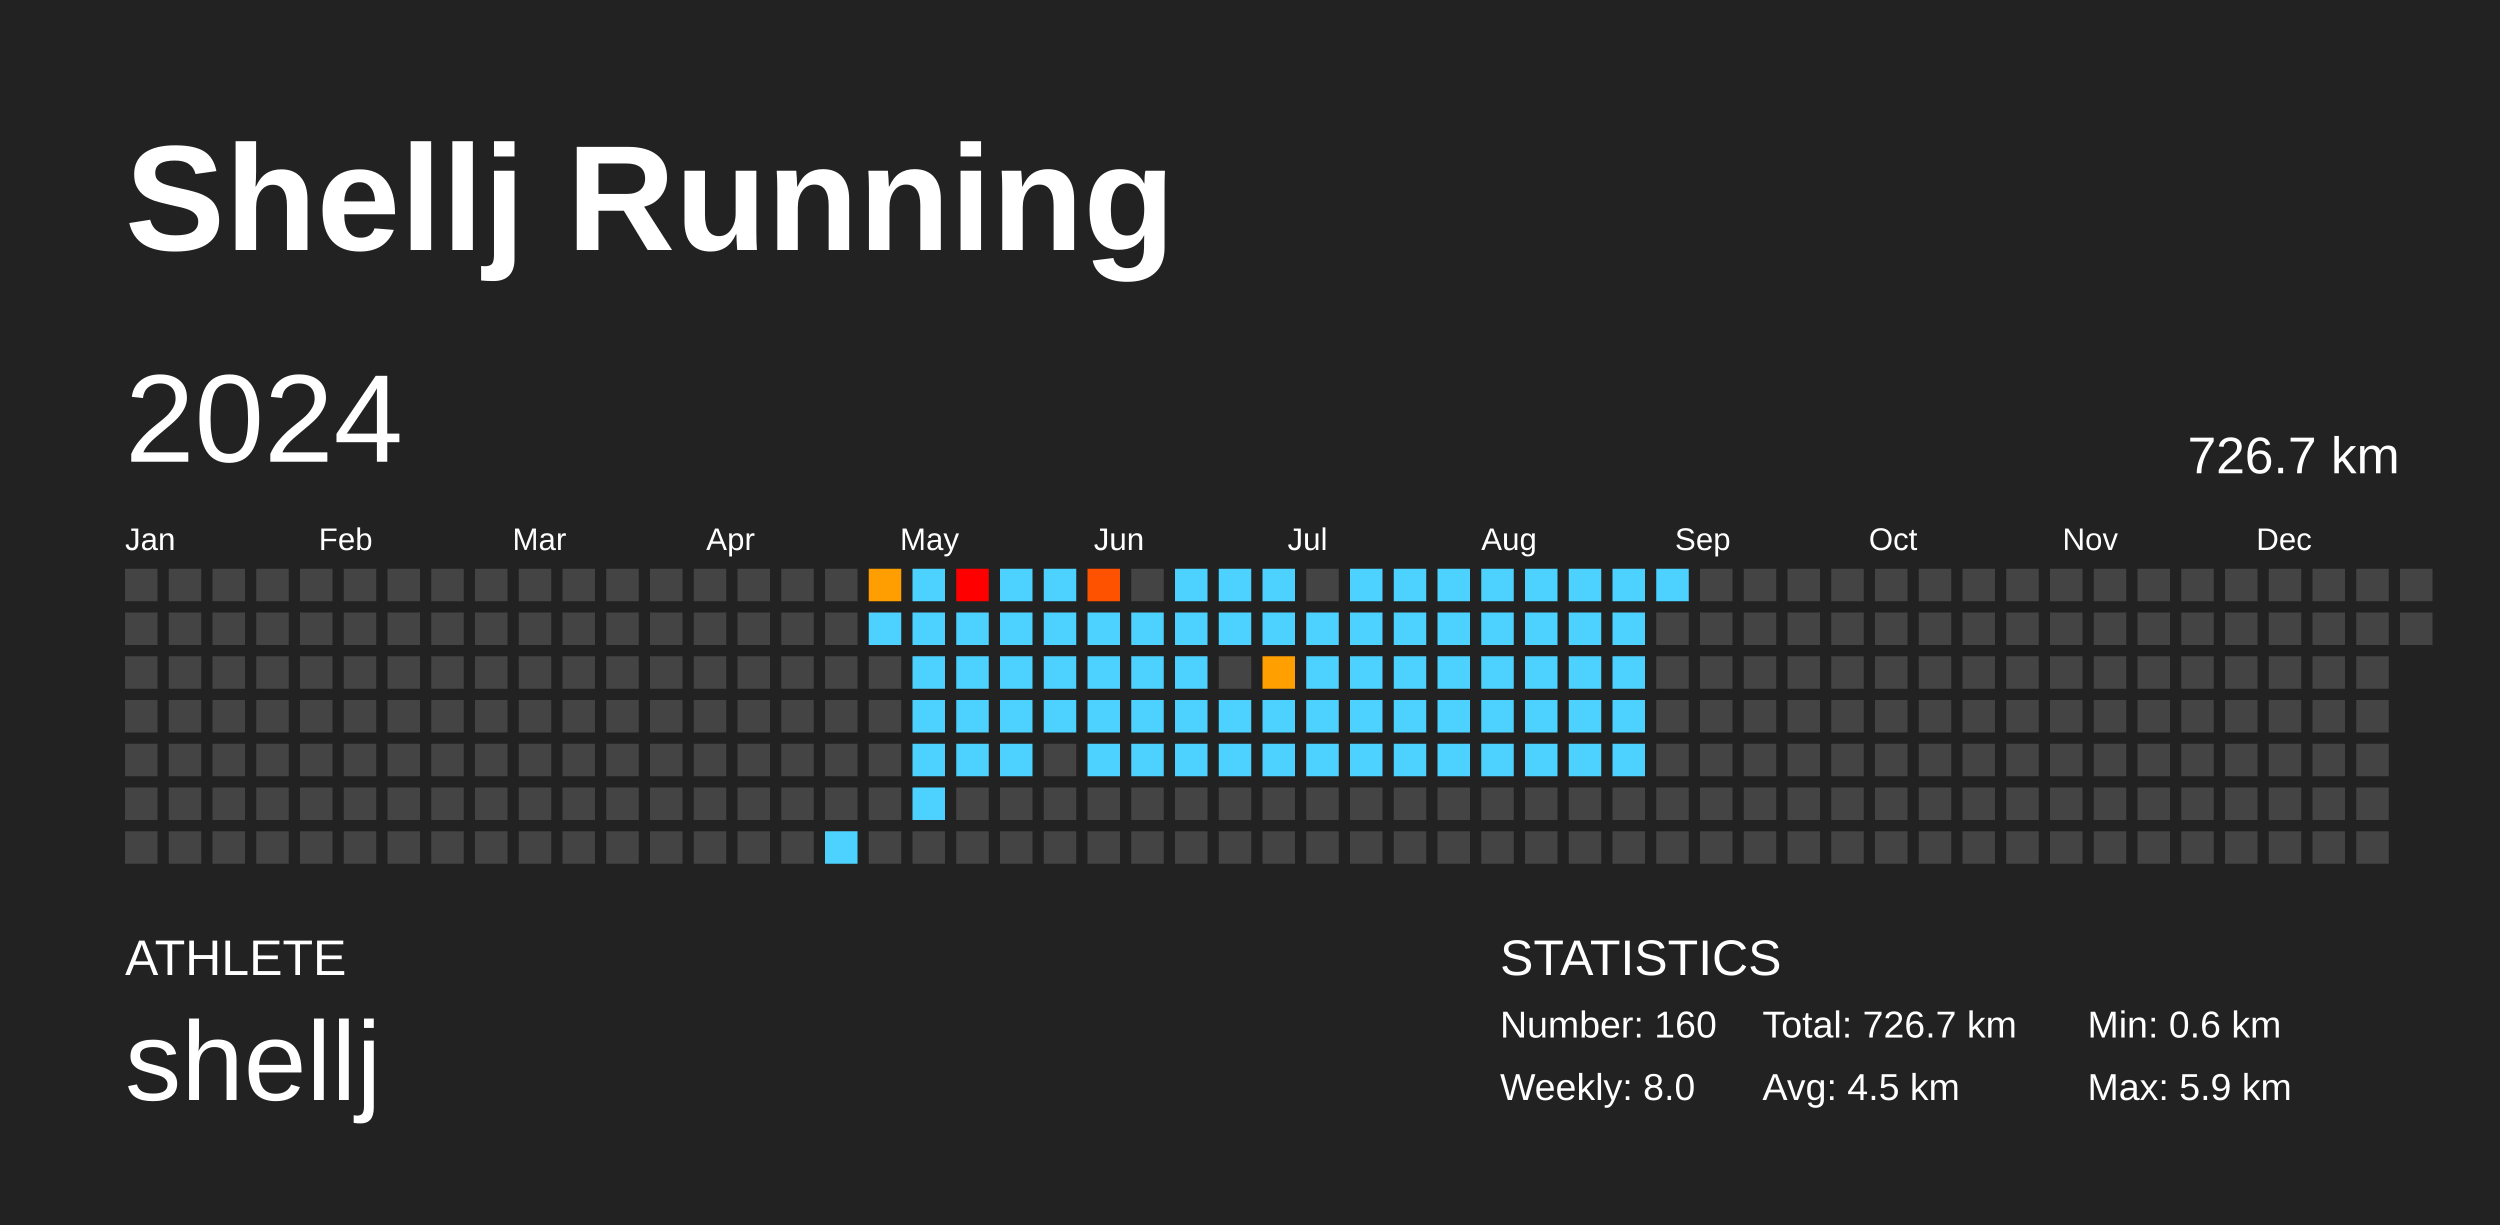
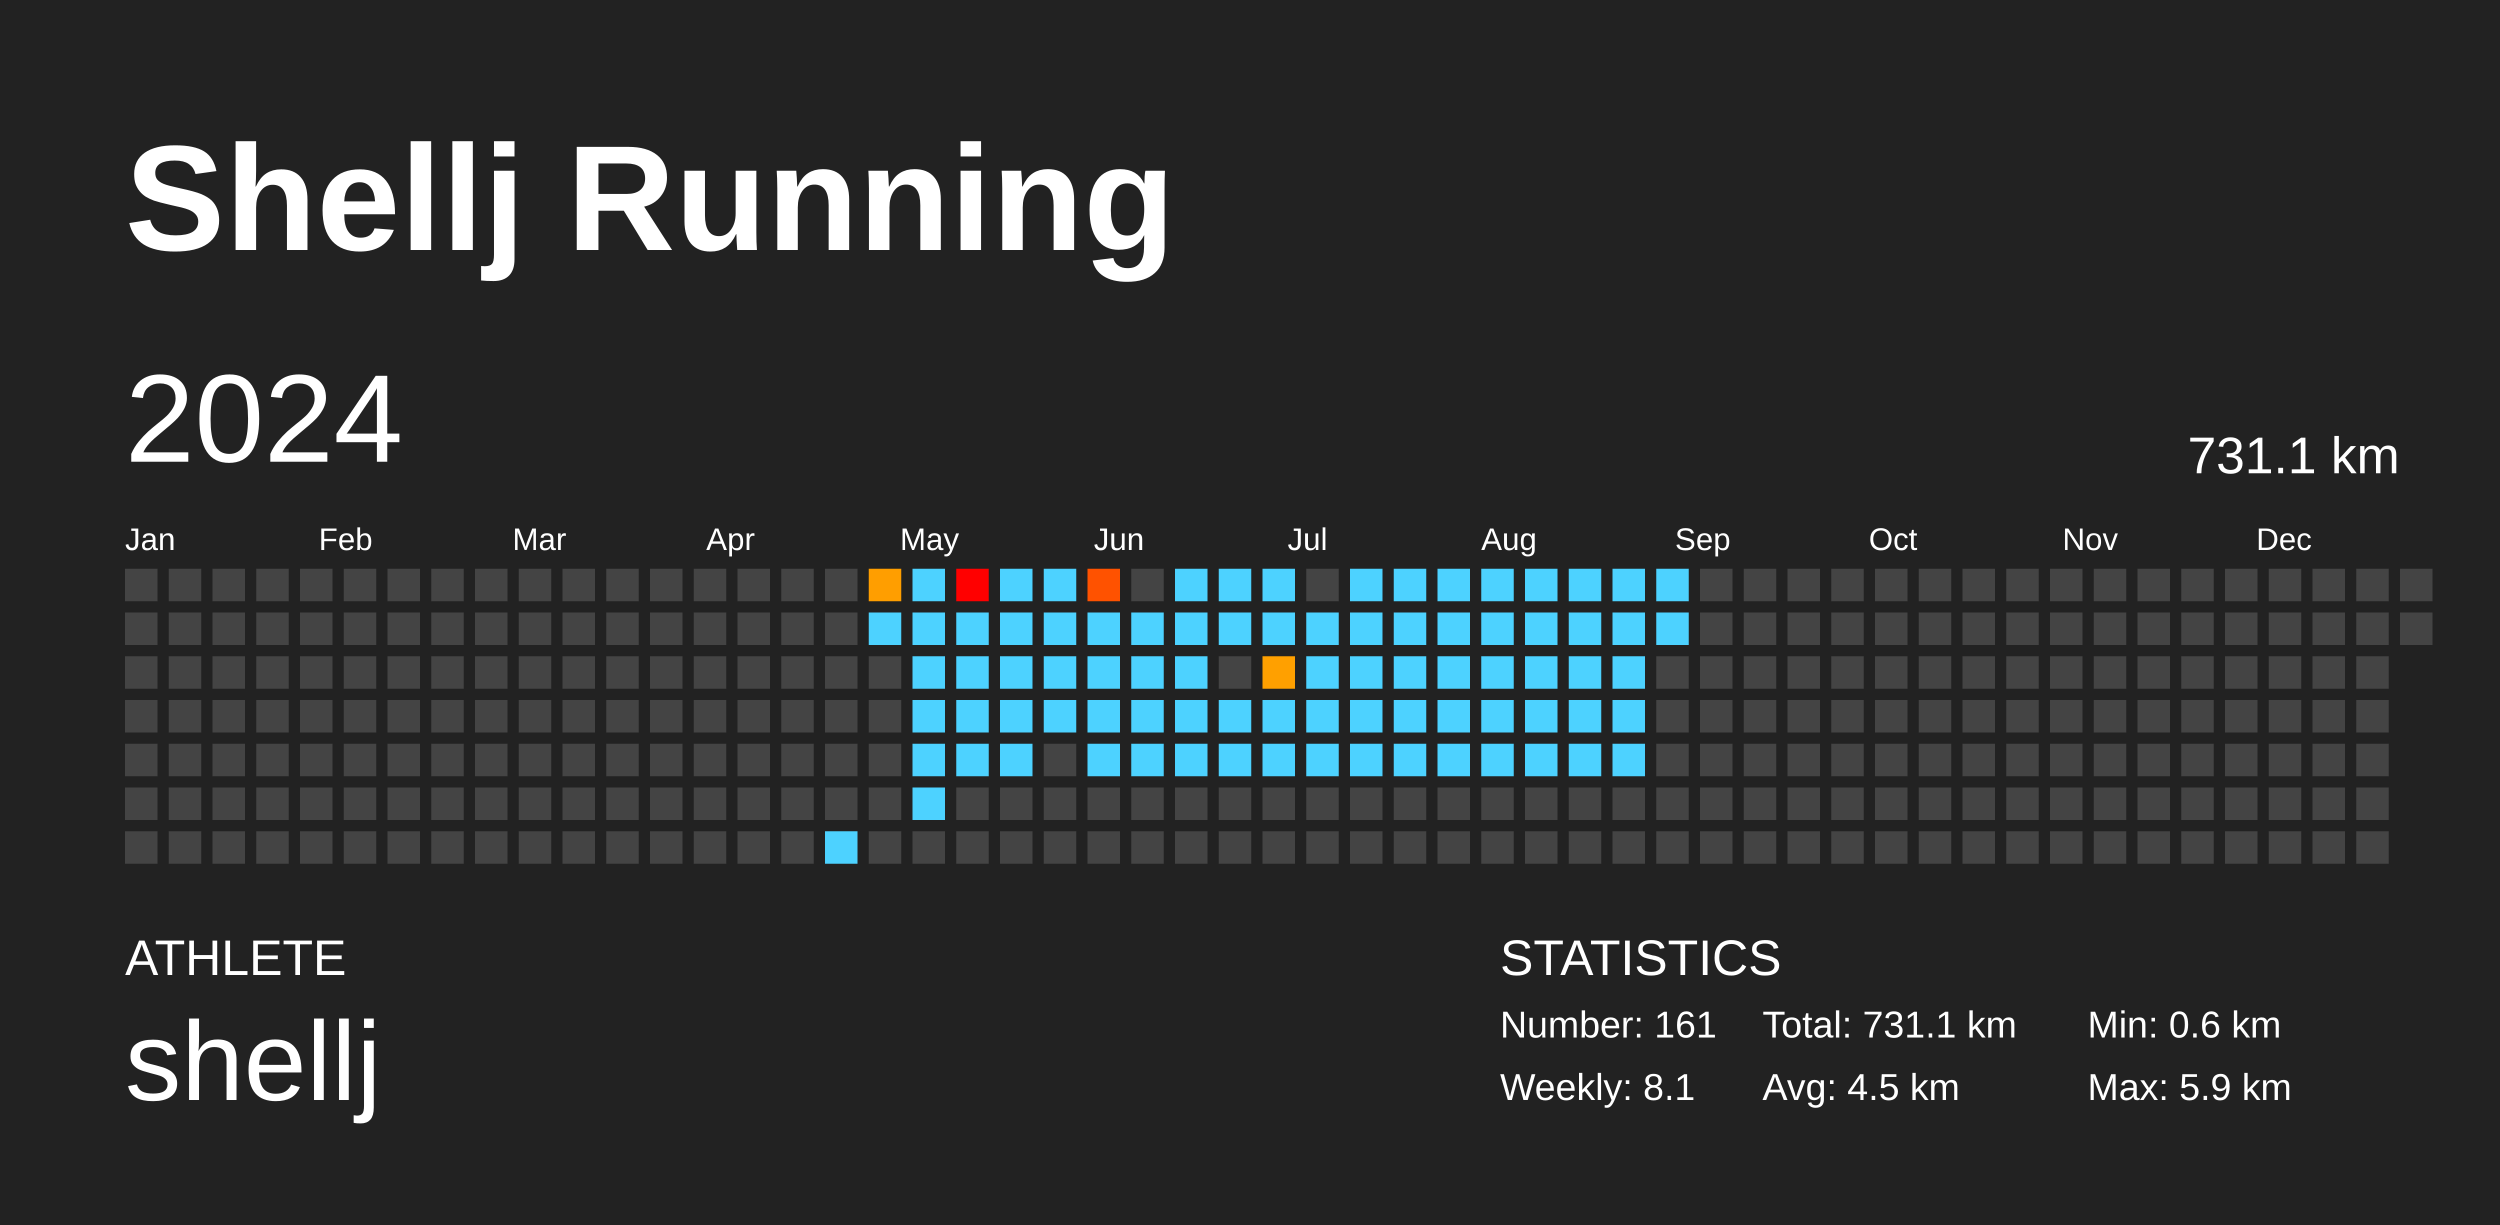
<svg xmlns="http://www.w3.org/2000/svg" baseProfile="full" height="98mm" version="1.1" viewBox="0,0,200,98" width="200mm">
  <defs />
  <rect fill="#222222" height="98" width="200" x="0" y="0" />
  <text fill="#FFFFFF" style="font-size:12px; font-family:Arial; font-weight:bold;" x="10" y="20">Shellj Running</text>
  <text fill="#FFFFFF" style="font-size:4px; font-family:Arial" x="10" y="78">ATHLETE</text>
  <text fill="#FFFFFF" style="font-size:9px; font-family:Arial" x="10" y="88">shellj</text>
  <text fill="#FFFFFF" style="font-size:4px; font-family:Arial" x="120" y="78">STATISTICS</text>
-   <text fill="#FFFFFF" style="font-size:3px; font-family:Arial" x="120" y="83">Number: 160</text>
-   <text fill="#FFFFFF" style="font-size:3px; font-family:Arial" x="120" y="88">Weekly: 8.0</text>
-   <text fill="#FFFFFF" style="font-size:3px; font-family:Arial" x="141" y="83">Total: 726.7 km</text>
+   <text fill="#FFFFFF" style="font-size:3px; font-family:Arial" x="120" y="83">Number: 161</text>
+   <text fill="#FFFFFF" style="font-size:3px; font-family:Arial" x="120" y="88">Weekly: 8.1</text>
+   <text fill="#FFFFFF" style="font-size:3px; font-family:Arial" x="141" y="83">Total: 731.1 km</text>
  <text fill="#FFFFFF" style="font-size:3px; font-family:Arial" x="141" y="88">Avg: 4.5 km</text>
  <text fill="#FFFFFF" style="font-size:3px; font-family:Arial" x="167" y="83">Min: 0.6 km</text>
  <text fill="#FFFFFF" style="font-size:3px; font-family:Arial" x="167" y="88">Max: 5.9 km</text>
  <text dominant-baseline="hanging" fill="#FFFFFF" style="font-size:10.0px; font-family:Arial;" x="10" y="30">2024</text>
-   <text dominant-baseline="hanging" fill="#FFFFFF" style="font-size:4.125px; font-family:Arial;" x="175" y="35">726.7 km</text>
+   <text dominant-baseline="hanging" fill="#FFFFFF" style="font-size:4.125px; font-family:Arial;" x="175" y="35">731.1 km</text>
  <text fill="#FFFFFF" style="font-size:2.5px; font-family:Arial" x="10.0" y="44">Jan</text>
  <text fill="#FFFFFF" style="font-size:2.5px; font-family:Arial" x="25.5" y="44">Feb</text>
  <text fill="#FFFFFF" style="font-size:2.5px; font-family:Arial" x="41.0" y="44">Mar</text>
  <text fill="#FFFFFF" style="font-size:2.5px; font-family:Arial" x="56.5" y="44">Apr</text>
  <text fill="#FFFFFF" style="font-size:2.5px; font-family:Arial" x="72.0" y="44">May</text>
  <text fill="#FFFFFF" style="font-size:2.5px; font-family:Arial" x="87.5" y="44">Jun</text>
  <text fill="#FFFFFF" style="font-size:2.5px; font-family:Arial" x="103.0" y="44">Jul</text>
  <text fill="#FFFFFF" style="font-size:2.5px; font-family:Arial" x="118.5" y="44">Aug</text>
  <text fill="#FFFFFF" style="font-size:2.5px; font-family:Arial" x="134.0" y="44">Sep</text>
  <text fill="#FFFFFF" style="font-size:2.5px; font-family:Arial" x="149.5" y="44">Oct</text>
  <text fill="#FFFFFF" style="font-size:2.5px; font-family:Arial" x="165.0" y="44">Nov</text>
  <text fill="#FFFFFF" style="font-size:2.5px; font-family:Arial" x="180.5" y="44">Dec</text>
  <rect fill="#444444" height="2.6" width="2.6" x="10.0" y="45.5" />
  <rect fill="#444444" height="2.6" width="2.6" x="10.0" y="49.0" />
  <rect fill="#444444" height="2.6" width="2.6" x="10.0" y="52.5" />
  <rect fill="#444444" height="2.6" width="2.6" x="10.0" y="56.0" />
  <rect fill="#444444" height="2.6" width="2.6" x="10.0" y="59.5" />
  <rect fill="#444444" height="2.6" width="2.6" x="10.0" y="63.0" />
  <rect fill="#444444" height="2.6" width="2.6" x="10.0" y="66.5" />
  <rect fill="#444444" height="2.6" width="2.6" x="13.5" y="45.5" />
  <rect fill="#444444" height="2.6" width="2.6" x="13.5" y="49.0" />
  <rect fill="#444444" height="2.6" width="2.6" x="13.5" y="52.5" />
  <rect fill="#444444" height="2.6" width="2.6" x="13.5" y="56.0" />
  <rect fill="#444444" height="2.6" width="2.6" x="13.5" y="59.5" />
  <rect fill="#444444" height="2.6" width="2.6" x="13.5" y="63.0" />
  <rect fill="#444444" height="2.6" width="2.6" x="13.5" y="66.5" />
  <rect fill="#444444" height="2.6" width="2.6" x="17.0" y="45.5" />
  <rect fill="#444444" height="2.6" width="2.6" x="17.0" y="49.0" />
  <rect fill="#444444" height="2.6" width="2.6" x="17.0" y="52.5" />
  <rect fill="#444444" height="2.6" width="2.6" x="17.0" y="56.0" />
  <rect fill="#444444" height="2.6" width="2.6" x="17.0" y="59.5" />
  <rect fill="#444444" height="2.6" width="2.6" x="17.0" y="63.0" />
  <rect fill="#444444" height="2.6" width="2.6" x="17.0" y="66.5" />
  <rect fill="#444444" height="2.6" width="2.6" x="20.5" y="45.5" />
  <rect fill="#444444" height="2.6" width="2.6" x="20.5" y="49.0" />
  <rect fill="#444444" height="2.6" width="2.6" x="20.5" y="52.5" />
  <rect fill="#444444" height="2.6" width="2.6" x="20.5" y="56.0" />
  <rect fill="#444444" height="2.6" width="2.6" x="20.5" y="59.5" />
  <rect fill="#444444" height="2.6" width="2.6" x="20.5" y="63.0" />
  <rect fill="#444444" height="2.6" width="2.6" x="20.5" y="66.5" />
  <rect fill="#444444" height="2.6" width="2.6" x="24.0" y="45.5" />
  <rect fill="#444444" height="2.6" width="2.6" x="24.0" y="49.0" />
  <rect fill="#444444" height="2.6" width="2.6" x="24.0" y="52.5" />
  <rect fill="#444444" height="2.6" width="2.6" x="24.0" y="56.0" />
  <rect fill="#444444" height="2.6" width="2.6" x="24.0" y="59.5" />
  <rect fill="#444444" height="2.6" width="2.6" x="24.0" y="63.0" />
  <rect fill="#444444" height="2.6" width="2.6" x="24.0" y="66.5" />
  <rect fill="#444444" height="2.6" width="2.6" x="27.5" y="45.5" />
  <rect fill="#444444" height="2.6" width="2.6" x="27.5" y="49.0" />
  <rect fill="#444444" height="2.6" width="2.6" x="27.5" y="52.5" />
  <rect fill="#444444" height="2.6" width="2.6" x="27.5" y="56.0" />
  <rect fill="#444444" height="2.6" width="2.6" x="27.5" y="59.5" />
  <rect fill="#444444" height="2.6" width="2.6" x="27.5" y="63.0" />
  <rect fill="#444444" height="2.6" width="2.6" x="27.5" y="66.5" />
  <rect fill="#444444" height="2.6" width="2.6" x="31.0" y="45.5" />
  <rect fill="#444444" height="2.6" width="2.6" x="31.0" y="49.0" />
  <rect fill="#444444" height="2.6" width="2.6" x="31.0" y="52.5" />
  <rect fill="#444444" height="2.6" width="2.6" x="31.0" y="56.0" />
  <rect fill="#444444" height="2.6" width="2.6" x="31.0" y="59.5" />
  <rect fill="#444444" height="2.6" width="2.6" x="31.0" y="63.0" />
  <rect fill="#444444" height="2.6" width="2.6" x="31.0" y="66.5" />
  <rect fill="#444444" height="2.6" width="2.6" x="34.5" y="45.5" />
  <rect fill="#444444" height="2.6" width="2.6" x="34.5" y="49.0" />
  <rect fill="#444444" height="2.6" width="2.6" x="34.5" y="52.5" />
  <rect fill="#444444" height="2.6" width="2.6" x="34.5" y="56.0" />
  <rect fill="#444444" height="2.6" width="2.6" x="34.5" y="59.5" />
  <rect fill="#444444" height="2.6" width="2.6" x="34.5" y="63.0" />
  <rect fill="#444444" height="2.6" width="2.6" x="34.5" y="66.5" />
  <rect fill="#444444" height="2.6" width="2.6" x="38.0" y="45.5" />
  <rect fill="#444444" height="2.6" width="2.6" x="38.0" y="49.0" />
  <rect fill="#444444" height="2.6" width="2.6" x="38.0" y="52.5" />
  <rect fill="#444444" height="2.6" width="2.6" x="38.0" y="56.0" />
  <rect fill="#444444" height="2.6" width="2.6" x="38.0" y="59.5" />
  <rect fill="#444444" height="2.6" width="2.6" x="38.0" y="63.0" />
  <rect fill="#444444" height="2.6" width="2.6" x="38.0" y="66.5" />
  <rect fill="#444444" height="2.6" width="2.6" x="41.5" y="45.5" />
  <rect fill="#444444" height="2.6" width="2.6" x="41.5" y="49.0" />
  <rect fill="#444444" height="2.6" width="2.6" x="41.5" y="52.5" />
  <rect fill="#444444" height="2.6" width="2.6" x="41.5" y="56.0" />
  <rect fill="#444444" height="2.6" width="2.6" x="41.5" y="59.5" />
  <rect fill="#444444" height="2.6" width="2.6" x="41.5" y="63.0" />
  <rect fill="#444444" height="2.6" width="2.6" x="41.5" y="66.5" />
  <rect fill="#444444" height="2.6" width="2.6" x="45.0" y="45.5" />
  <rect fill="#444444" height="2.6" width="2.6" x="45.0" y="49.0" />
  <rect fill="#444444" height="2.6" width="2.6" x="45.0" y="52.5" />
  <rect fill="#444444" height="2.6" width="2.6" x="45.0" y="56.0" />
  <rect fill="#444444" height="2.6" width="2.6" x="45.0" y="59.5" />
  <rect fill="#444444" height="2.6" width="2.6" x="45.0" y="63.0" />
  <rect fill="#444444" height="2.6" width="2.6" x="45.0" y="66.5" />
  <rect fill="#444444" height="2.6" width="2.6" x="48.5" y="45.5" />
  <rect fill="#444444" height="2.6" width="2.6" x="48.5" y="49.0" />
  <rect fill="#444444" height="2.6" width="2.6" x="48.5" y="52.5" />
  <rect fill="#444444" height="2.6" width="2.6" x="48.5" y="56.0" />
  <rect fill="#444444" height="2.6" width="2.6" x="48.5" y="59.5" />
  <rect fill="#444444" height="2.6" width="2.6" x="48.5" y="63.0" />
  <rect fill="#444444" height="2.6" width="2.6" x="48.5" y="66.5" />
  <rect fill="#444444" height="2.6" width="2.6" x="52.0" y="45.5" />
  <rect fill="#444444" height="2.6" width="2.6" x="52.0" y="49.0" />
  <rect fill="#444444" height="2.6" width="2.6" x="52.0" y="52.5" />
  <rect fill="#444444" height="2.6" width="2.6" x="52.0" y="56.0" />
  <rect fill="#444444" height="2.6" width="2.6" x="52.0" y="59.5" />
  <rect fill="#444444" height="2.6" width="2.6" x="52.0" y="63.0" />
  <rect fill="#444444" height="2.6" width="2.6" x="52.0" y="66.5" />
  <rect fill="#444444" height="2.6" width="2.6" x="55.5" y="45.5" />
  <rect fill="#444444" height="2.6" width="2.6" x="55.5" y="49.0" />
  <rect fill="#444444" height="2.6" width="2.6" x="55.5" y="52.5" />
  <rect fill="#444444" height="2.6" width="2.6" x="55.5" y="56.0" />
  <rect fill="#444444" height="2.6" width="2.6" x="55.5" y="59.5" />
  <rect fill="#444444" height="2.6" width="2.6" x="55.5" y="63.0" />
  <rect fill="#444444" height="2.6" width="2.6" x="55.5" y="66.5" />
  <rect fill="#444444" height="2.6" width="2.6" x="59.0" y="45.5" />
  <rect fill="#444444" height="2.6" width="2.6" x="59.0" y="49.0" />
  <rect fill="#444444" height="2.6" width="2.6" x="59.0" y="52.5" />
  <rect fill="#444444" height="2.6" width="2.6" x="59.0" y="56.0" />
  <rect fill="#444444" height="2.6" width="2.6" x="59.0" y="59.5" />
  <rect fill="#444444" height="2.6" width="2.6" x="59.0" y="63.0" />
  <rect fill="#444444" height="2.6" width="2.6" x="59.0" y="66.5" />
  <rect fill="#444444" height="2.6" width="2.6" x="62.5" y="45.5" />
  <rect fill="#444444" height="2.6" width="2.6" x="62.5" y="49.0" />
  <rect fill="#444444" height="2.6" width="2.6" x="62.5" y="52.5" />
  <rect fill="#444444" height="2.6" width="2.6" x="62.5" y="56.0" />
  <rect fill="#444444" height="2.6" width="2.6" x="62.5" y="59.5" />
  <rect fill="#444444" height="2.6" width="2.6" x="62.5" y="63.0" />
  <rect fill="#444444" height="2.6" width="2.6" x="62.5" y="66.5" />
  <rect fill="#444444" height="2.6" width="2.6" x="66.0" y="45.5" />
  <rect fill="#444444" height="2.6" width="2.6" x="66.0" y="49.0" />
  <rect fill="#444444" height="2.6" width="2.6" x="66.0" y="52.5" />
  <rect fill="#444444" height="2.6" width="2.6" x="66.0" y="56.0" />
  <rect fill="#444444" height="2.6" width="2.6" x="66.0" y="59.5" />
  <rect fill="#444444" height="2.6" width="2.6" x="66.0" y="63.0" />
  <rect fill="#4dd2ff" height="2.6" width="2.6" x="66.0" y="66.5" />
  <rect fill="#ff9e00" height="2.6" width="2.6" x="69.5" y="45.5" />
  <rect fill="#4dd2ff" height="2.6" width="2.6" x="69.5" y="49.0" />
  <rect fill="#444444" height="2.6" width="2.6" x="69.5" y="52.5" />
  <rect fill="#444444" height="2.6" width="2.6" x="69.5" y="56.0" />
  <rect fill="#444444" height="2.6" width="2.6" x="69.5" y="59.5" />
  <rect fill="#444444" height="2.6" width="2.6" x="69.5" y="63.0" />
  <rect fill="#444444" height="2.6" width="2.6" x="69.5" y="66.5" />
  <rect fill="#4dd2ff" height="2.6" width="2.6" x="73.0" y="45.5" />
  <rect fill="#4dd2ff" height="2.6" width="2.6" x="73.0" y="49.0" />
  <rect fill="#4dd2ff" height="2.6" width="2.6" x="73.0" y="52.5" />
  <rect fill="#4dd2ff" height="2.6" width="2.6" x="73.0" y="56.0" />
  <rect fill="#4dd2ff" height="2.6" width="2.6" x="73.0" y="59.5" />
  <rect fill="#4dd2ff" height="2.6" width="2.6" x="73.0" y="63.0" />
  <rect fill="#444444" height="2.6" width="2.6" x="73.0" y="66.5" />
  <rect fill="red" height="2.6" width="2.6" x="76.5" y="45.5" />
  <rect fill="#4dd2ff" height="2.6" width="2.6" x="76.5" y="49.0" />
  <rect fill="#4dd2ff" height="2.6" width="2.6" x="76.5" y="52.5" />
  <rect fill="#4dd2ff" height="2.6" width="2.6" x="76.5" y="56.0" />
  <rect fill="#4dd2ff" height="2.6" width="2.6" x="76.5" y="59.5" />
  <rect fill="#444444" height="2.6" width="2.6" x="76.5" y="63.0" />
  <rect fill="#444444" height="2.6" width="2.6" x="76.5" y="66.5" />
  <rect fill="#4dd2ff" height="2.6" width="2.6" x="80.0" y="45.5" />
  <rect fill="#4dd2ff" height="2.6" width="2.6" x="80.0" y="49.0" />
  <rect fill="#4dd2ff" height="2.6" width="2.6" x="80.0" y="52.5" />
  <rect fill="#4dd2ff" height="2.6" width="2.6" x="80.0" y="56.0" />
  <rect fill="#4dd2ff" height="2.6" width="2.6" x="80.0" y="59.5" />
  <rect fill="#444444" height="2.6" width="2.6" x="80.0" y="63.0" />
  <rect fill="#444444" height="2.6" width="2.6" x="80.0" y="66.5" />
  <rect fill="#4dd2ff" height="2.6" width="2.6" x="83.5" y="45.5" />
  <rect fill="#4dd2ff" height="2.6" width="2.6" x="83.5" y="49.0" />
  <rect fill="#4dd2ff" height="2.6" width="2.6" x="83.5" y="52.5" />
  <rect fill="#4dd2ff" height="2.6" width="2.6" x="83.5" y="56.0" />
  <rect fill="#444444" height="2.6" width="2.6" x="83.5" y="59.5" />
  <rect fill="#444444" height="2.6" width="2.6" x="83.5" y="63.0" />
  <rect fill="#444444" height="2.6" width="2.6" x="83.5" y="66.5" />
  <rect fill="#ff5200" height="2.6" width="2.6" x="87.0" y="45.5" />
  <rect fill="#4dd2ff" height="2.6" width="2.6" x="87.0" y="49.0" />
  <rect fill="#4dd2ff" height="2.6" width="2.6" x="87.0" y="52.5" />
  <rect fill="#4dd2ff" height="2.6" width="2.6" x="87.0" y="56.0" />
  <rect fill="#4dd2ff" height="2.6" width="2.6" x="87.0" y="59.5" />
  <rect fill="#444444" height="2.6" width="2.6" x="87.0" y="63.0" />
  <rect fill="#444444" height="2.6" width="2.6" x="87.0" y="66.5" />
  <rect fill="#444444" height="2.6" width="2.6" x="90.5" y="45.5" />
  <rect fill="#4dd2ff" height="2.6" width="2.6" x="90.5" y="49.0" />
  <rect fill="#4dd2ff" height="2.6" width="2.6" x="90.5" y="52.5" />
  <rect fill="#4dd2ff" height="2.6" width="2.6" x="90.5" y="56.0" />
  <rect fill="#4dd2ff" height="2.6" width="2.6" x="90.5" y="59.5" />
  <rect fill="#444444" height="2.6" width="2.6" x="90.5" y="63.0" />
  <rect fill="#444444" height="2.6" width="2.6" x="90.5" y="66.5" />
  <rect fill="#4dd2ff" height="2.6" width="2.6" x="94.0" y="45.5" />
  <rect fill="#4dd2ff" height="2.6" width="2.6" x="94.0" y="49.0" />
  <rect fill="#4dd2ff" height="2.6" width="2.6" x="94.0" y="52.5" />
  <rect fill="#4dd2ff" height="2.6" width="2.6" x="94.0" y="56.0" />
  <rect fill="#4dd2ff" height="2.6" width="2.6" x="94.0" y="59.5" />
  <rect fill="#444444" height="2.6" width="2.6" x="94.0" y="63.0" />
  <rect fill="#444444" height="2.6" width="2.6" x="94.0" y="66.5" />
  <rect fill="#4dd2ff" height="2.6" width="2.6" x="97.5" y="45.5" />
  <rect fill="#4dd2ff" height="2.6" width="2.6" x="97.5" y="49.0" />
  <rect fill="#444444" height="2.6" width="2.6" x="97.5" y="52.5" />
  <rect fill="#4dd2ff" height="2.6" width="2.6" x="97.5" y="56.0" />
  <rect fill="#4dd2ff" height="2.6" width="2.6" x="97.5" y="59.5" />
  <rect fill="#444444" height="2.6" width="2.6" x="97.5" y="63.0" />
  <rect fill="#444444" height="2.6" width="2.6" x="97.5" y="66.5" />
  <rect fill="#4dd2ff" height="2.6" width="2.6" x="101.0" y="45.5" />
  <rect fill="#4dd2ff" height="2.6" width="2.6" x="101.0" y="49.0" />
  <rect fill="#ffa000" height="2.6" width="2.6" x="101.0" y="52.5" />
  <rect fill="#4dd2ff" height="2.6" width="2.6" x="101.0" y="56.0" />
  <rect fill="#4dd2ff" height="2.6" width="2.6" x="101.0" y="59.5" />
  <rect fill="#444444" height="2.6" width="2.6" x="101.0" y="63.0" />
  <rect fill="#444444" height="2.6" width="2.6" x="101.0" y="66.5" />
  <rect fill="#444444" height="2.6" width="2.6" x="104.5" y="45.5" />
  <rect fill="#4dd2ff" height="2.6" width="2.6" x="104.5" y="49.0" />
  <rect fill="#4dd2ff" height="2.6" width="2.6" x="104.5" y="52.5" />
  <rect fill="#4dd2ff" height="2.6" width="2.6" x="104.5" y="56.0" />
  <rect fill="#4dd2ff" height="2.6" width="2.6" x="104.5" y="59.5" />
  <rect fill="#444444" height="2.6" width="2.6" x="104.5" y="63.0" />
  <rect fill="#444444" height="2.6" width="2.6" x="104.5" y="66.5" />
  <rect fill="#4dd2ff" height="2.6" width="2.6" x="108.0" y="45.5" />
  <rect fill="#4dd2ff" height="2.6" width="2.6" x="108.0" y="49.0" />
  <rect fill="#4dd2ff" height="2.6" width="2.6" x="108.0" y="52.5" />
  <rect fill="#4dd2ff" height="2.6" width="2.6" x="108.0" y="56.0" />
  <rect fill="#4dd2ff" height="2.6" width="2.6" x="108.0" y="59.5" />
  <rect fill="#444444" height="2.6" width="2.6" x="108.0" y="63.0" />
  <rect fill="#444444" height="2.6" width="2.6" x="108.0" y="66.5" />
  <rect fill="#4dd2ff" height="2.6" width="2.6" x="111.5" y="45.5" />
  <rect fill="#4dd2ff" height="2.6" width="2.6" x="111.5" y="49.0" />
  <rect fill="#4dd2ff" height="2.6" width="2.6" x="111.5" y="52.5" />
  <rect fill="#4dd2ff" height="2.6" width="2.6" x="111.5" y="56.0" />
  <rect fill="#4dd2ff" height="2.6" width="2.6" x="111.5" y="59.5" />
  <rect fill="#444444" height="2.6" width="2.6" x="111.5" y="63.0" />
  <rect fill="#444444" height="2.6" width="2.6" x="111.5" y="66.5" />
  <rect fill="#4dd2ff" height="2.6" width="2.6" x="115.0" y="45.5" />
  <rect fill="#4dd2ff" height="2.6" width="2.6" x="115.0" y="49.0" />
  <rect fill="#4dd2ff" height="2.6" width="2.6" x="115.0" y="52.5" />
  <rect fill="#4dd2ff" height="2.6" width="2.6" x="115.0" y="56.0" />
  <rect fill="#4dd2ff" height="2.6" width="2.6" x="115.0" y="59.5" />
  <rect fill="#444444" height="2.6" width="2.6" x="115.0" y="63.0" />
  <rect fill="#444444" height="2.6" width="2.6" x="115.0" y="66.5" />
  <rect fill="#4dd2ff" height="2.6" width="2.6" x="118.5" y="45.5" />
  <rect fill="#4dd2ff" height="2.6" width="2.6" x="118.5" y="49.0" />
  <rect fill="#4dd2ff" height="2.6" width="2.6" x="118.5" y="52.5" />
  <rect fill="#4dd2ff" height="2.6" width="2.6" x="118.5" y="56.0" />
  <rect fill="#4dd2ff" height="2.6" width="2.6" x="118.5" y="59.5" />
  <rect fill="#444444" height="2.6" width="2.6" x="118.5" y="63.0" />
  <rect fill="#444444" height="2.6" width="2.6" x="118.5" y="66.5" />
  <rect fill="#4dd2ff" height="2.6" width="2.6" x="122.0" y="45.5" />
  <rect fill="#4dd2ff" height="2.6" width="2.6" x="122.0" y="49.0" />
  <rect fill="#4dd2ff" height="2.6" width="2.6" x="122.0" y="52.5" />
  <rect fill="#4dd2ff" height="2.6" width="2.6" x="122.0" y="56.0" />
  <rect fill="#4dd2ff" height="2.6" width="2.6" x="122.0" y="59.5" />
  <rect fill="#444444" height="2.6" width="2.6" x="122.0" y="63.0" />
  <rect fill="#444444" height="2.6" width="2.6" x="122.0" y="66.5" />
  <rect fill="#4dd2ff" height="2.6" width="2.6" x="125.5" y="45.5" />
  <rect fill="#4dd2ff" height="2.6" width="2.6" x="125.5" y="49.0" />
  <rect fill="#4dd2ff" height="2.6" width="2.6" x="125.5" y="52.5" />
  <rect fill="#4dd2ff" height="2.6" width="2.6" x="125.5" y="56.0" />
  <rect fill="#4dd2ff" height="2.6" width="2.6" x="125.5" y="59.5" />
  <rect fill="#444444" height="2.6" width="2.6" x="125.5" y="63.0" />
  <rect fill="#444444" height="2.6" width="2.6" x="125.5" y="66.5" />
  <rect fill="#4dd2ff" height="2.6" width="2.6" x="129.0" y="45.5" />
  <rect fill="#4dd2ff" height="2.6" width="2.6" x="129.0" y="49.0" />
  <rect fill="#4dd2ff" height="2.6" width="2.6" x="129.0" y="52.5" />
  <rect fill="#4dd2ff" height="2.6" width="2.6" x="129.0" y="56.0" />
  <rect fill="#4dd2ff" height="2.6" width="2.6" x="129.0" y="59.5" />
  <rect fill="#444444" height="2.6" width="2.6" x="129.0" y="63.0" />
  <rect fill="#444444" height="2.6" width="2.6" x="129.0" y="66.5" />
  <rect fill="#4dd2ff" height="2.6" width="2.6" x="132.5" y="45.5" />
-   <rect fill="#444444" height="2.6" width="2.6" x="132.5" y="49.0" />
+   <rect fill="#4dd2ff" height="2.6" width="2.6" x="132.5" y="49.0" />
  <rect fill="#444444" height="2.6" width="2.6" x="132.5" y="52.5" />
  <rect fill="#444444" height="2.6" width="2.6" x="132.5" y="56.0" />
  <rect fill="#444444" height="2.6" width="2.6" x="132.5" y="59.5" />
  <rect fill="#444444" height="2.6" width="2.6" x="132.5" y="63.0" />
  <rect fill="#444444" height="2.6" width="2.6" x="132.5" y="66.5" />
  <rect fill="#444444" height="2.6" width="2.6" x="136.0" y="45.5" />
  <rect fill="#444444" height="2.6" width="2.6" x="136.0" y="49.0" />
  <rect fill="#444444" height="2.6" width="2.6" x="136.0" y="52.5" />
  <rect fill="#444444" height="2.6" width="2.6" x="136.0" y="56.0" />
  <rect fill="#444444" height="2.6" width="2.6" x="136.0" y="59.5" />
  <rect fill="#444444" height="2.6" width="2.6" x="136.0" y="63.0" />
  <rect fill="#444444" height="2.6" width="2.6" x="136.0" y="66.5" />
  <rect fill="#444444" height="2.6" width="2.6" x="139.5" y="45.5" />
  <rect fill="#444444" height="2.6" width="2.6" x="139.5" y="49.0" />
  <rect fill="#444444" height="2.6" width="2.6" x="139.5" y="52.5" />
  <rect fill="#444444" height="2.6" width="2.6" x="139.5" y="56.0" />
  <rect fill="#444444" height="2.6" width="2.6" x="139.5" y="59.5" />
  <rect fill="#444444" height="2.6" width="2.6" x="139.5" y="63.0" />
  <rect fill="#444444" height="2.6" width="2.6" x="139.5" y="66.5" />
  <rect fill="#444444" height="2.6" width="2.6" x="143.0" y="45.5" />
  <rect fill="#444444" height="2.6" width="2.6" x="143.0" y="49.0" />
  <rect fill="#444444" height="2.6" width="2.6" x="143.0" y="52.5" />
  <rect fill="#444444" height="2.6" width="2.6" x="143.0" y="56.0" />
  <rect fill="#444444" height="2.6" width="2.6" x="143.0" y="59.5" />
  <rect fill="#444444" height="2.6" width="2.6" x="143.0" y="63.0" />
  <rect fill="#444444" height="2.6" width="2.6" x="143.0" y="66.5" />
  <rect fill="#444444" height="2.6" width="2.6" x="146.5" y="45.5" />
  <rect fill="#444444" height="2.6" width="2.6" x="146.5" y="49.0" />
  <rect fill="#444444" height="2.6" width="2.6" x="146.5" y="52.5" />
  <rect fill="#444444" height="2.6" width="2.6" x="146.5" y="56.0" />
  <rect fill="#444444" height="2.6" width="2.6" x="146.5" y="59.5" />
  <rect fill="#444444" height="2.6" width="2.6" x="146.5" y="63.0" />
  <rect fill="#444444" height="2.6" width="2.6" x="146.5" y="66.5" />
  <rect fill="#444444" height="2.6" width="2.6" x="150.0" y="45.5" />
  <rect fill="#444444" height="2.6" width="2.6" x="150.0" y="49.0" />
  <rect fill="#444444" height="2.6" width="2.6" x="150.0" y="52.5" />
  <rect fill="#444444" height="2.6" width="2.6" x="150.0" y="56.0" />
  <rect fill="#444444" height="2.6" width="2.6" x="150.0" y="59.5" />
  <rect fill="#444444" height="2.6" width="2.6" x="150.0" y="63.0" />
  <rect fill="#444444" height="2.6" width="2.6" x="150.0" y="66.5" />
  <rect fill="#444444" height="2.6" width="2.6" x="153.5" y="45.5" />
  <rect fill="#444444" height="2.6" width="2.6" x="153.5" y="49.0" />
  <rect fill="#444444" height="2.6" width="2.6" x="153.5" y="52.5" />
  <rect fill="#444444" height="2.6" width="2.6" x="153.5" y="56.0" />
  <rect fill="#444444" height="2.6" width="2.6" x="153.5" y="59.5" />
  <rect fill="#444444" height="2.6" width="2.6" x="153.5" y="63.0" />
  <rect fill="#444444" height="2.6" width="2.6" x="153.5" y="66.5" />
  <rect fill="#444444" height="2.6" width="2.6" x="157.0" y="45.5" />
  <rect fill="#444444" height="2.6" width="2.6" x="157.0" y="49.0" />
  <rect fill="#444444" height="2.6" width="2.6" x="157.0" y="52.5" />
  <rect fill="#444444" height="2.6" width="2.6" x="157.0" y="56.0" />
  <rect fill="#444444" height="2.6" width="2.6" x="157.0" y="59.5" />
  <rect fill="#444444" height="2.6" width="2.6" x="157.0" y="63.0" />
  <rect fill="#444444" height="2.6" width="2.6" x="157.0" y="66.5" />
  <rect fill="#444444" height="2.6" width="2.6" x="160.5" y="45.5" />
  <rect fill="#444444" height="2.6" width="2.6" x="160.5" y="49.0" />
  <rect fill="#444444" height="2.6" width="2.6" x="160.5" y="52.5" />
  <rect fill="#444444" height="2.6" width="2.6" x="160.5" y="56.0" />
  <rect fill="#444444" height="2.6" width="2.6" x="160.5" y="59.5" />
  <rect fill="#444444" height="2.6" width="2.6" x="160.5" y="63.0" />
  <rect fill="#444444" height="2.6" width="2.6" x="160.5" y="66.5" />
  <rect fill="#444444" height="2.6" width="2.6" x="164.0" y="45.5" />
  <rect fill="#444444" height="2.6" width="2.6" x="164.0" y="49.0" />
  <rect fill="#444444" height="2.6" width="2.6" x="164.0" y="52.5" />
  <rect fill="#444444" height="2.6" width="2.6" x="164.0" y="56.0" />
  <rect fill="#444444" height="2.6" width="2.6" x="164.0" y="59.5" />
  <rect fill="#444444" height="2.6" width="2.6" x="164.0" y="63.0" />
  <rect fill="#444444" height="2.6" width="2.6" x="164.0" y="66.5" />
  <rect fill="#444444" height="2.6" width="2.6" x="167.5" y="45.5" />
  <rect fill="#444444" height="2.6" width="2.6" x="167.5" y="49.0" />
  <rect fill="#444444" height="2.6" width="2.6" x="167.5" y="52.5" />
  <rect fill="#444444" height="2.6" width="2.6" x="167.5" y="56.0" />
  <rect fill="#444444" height="2.6" width="2.6" x="167.5" y="59.5" />
  <rect fill="#444444" height="2.6" width="2.6" x="167.5" y="63.0" />
  <rect fill="#444444" height="2.6" width="2.6" x="167.5" y="66.5" />
  <rect fill="#444444" height="2.6" width="2.6" x="171.0" y="45.5" />
  <rect fill="#444444" height="2.6" width="2.6" x="171.0" y="49.0" />
  <rect fill="#444444" height="2.6" width="2.6" x="171.0" y="52.5" />
  <rect fill="#444444" height="2.6" width="2.6" x="171.0" y="56.0" />
  <rect fill="#444444" height="2.6" width="2.6" x="171.0" y="59.5" />
  <rect fill="#444444" height="2.6" width="2.6" x="171.0" y="63.0" />
  <rect fill="#444444" height="2.6" width="2.6" x="171.0" y="66.5" />
  <rect fill="#444444" height="2.6" width="2.6" x="174.5" y="45.5" />
  <rect fill="#444444" height="2.6" width="2.6" x="174.5" y="49.0" />
  <rect fill="#444444" height="2.6" width="2.6" x="174.5" y="52.5" />
  <rect fill="#444444" height="2.6" width="2.6" x="174.5" y="56.0" />
  <rect fill="#444444" height="2.6" width="2.6" x="174.5" y="59.5" />
  <rect fill="#444444" height="2.6" width="2.6" x="174.5" y="63.0" />
  <rect fill="#444444" height="2.6" width="2.6" x="174.5" y="66.5" />
  <rect fill="#444444" height="2.6" width="2.6" x="178.0" y="45.5" />
  <rect fill="#444444" height="2.6" width="2.6" x="178.0" y="49.0" />
  <rect fill="#444444" height="2.6" width="2.6" x="178.0" y="52.5" />
  <rect fill="#444444" height="2.6" width="2.6" x="178.0" y="56.0" />
  <rect fill="#444444" height="2.6" width="2.6" x="178.0" y="59.5" />
  <rect fill="#444444" height="2.6" width="2.6" x="178.0" y="63.0" />
  <rect fill="#444444" height="2.6" width="2.6" x="178.0" y="66.5" />
  <rect fill="#444444" height="2.6" width="2.6" x="181.5" y="45.5" />
  <rect fill="#444444" height="2.6" width="2.6" x="181.5" y="49.0" />
  <rect fill="#444444" height="2.6" width="2.6" x="181.5" y="52.5" />
  <rect fill="#444444" height="2.6" width="2.6" x="181.5" y="56.0" />
  <rect fill="#444444" height="2.6" width="2.6" x="181.5" y="59.5" />
  <rect fill="#444444" height="2.6" width="2.6" x="181.5" y="63.0" />
  <rect fill="#444444" height="2.6" width="2.6" x="181.5" y="66.5" />
  <rect fill="#444444" height="2.6" width="2.6" x="185.0" y="45.5" />
  <rect fill="#444444" height="2.6" width="2.6" x="185.0" y="49.0" />
  <rect fill="#444444" height="2.6" width="2.6" x="185.0" y="52.5" />
  <rect fill="#444444" height="2.6" width="2.6" x="185.0" y="56.0" />
  <rect fill="#444444" height="2.6" width="2.6" x="185.0" y="59.5" />
  <rect fill="#444444" height="2.6" width="2.6" x="185.0" y="63.0" />
  <rect fill="#444444" height="2.6" width="2.6" x="185.0" y="66.5" />
  <rect fill="#444444" height="2.6" width="2.6" x="188.5" y="45.5" />
  <rect fill="#444444" height="2.6" width="2.6" x="188.5" y="49.0" />
  <rect fill="#444444" height="2.6" width="2.6" x="188.5" y="52.5" />
  <rect fill="#444444" height="2.6" width="2.6" x="188.5" y="56.0" />
  <rect fill="#444444" height="2.6" width="2.6" x="188.5" y="59.5" />
  <rect fill="#444444" height="2.6" width="2.6" x="188.5" y="63.0" />
  <rect fill="#444444" height="2.6" width="2.6" x="188.5" y="66.5" />
  <rect fill="#444444" height="2.6" width="2.6" x="192.0" y="45.5" />
  <rect fill="#444444" height="2.6" width="2.6" x="192.0" y="49.0" />
</svg>
